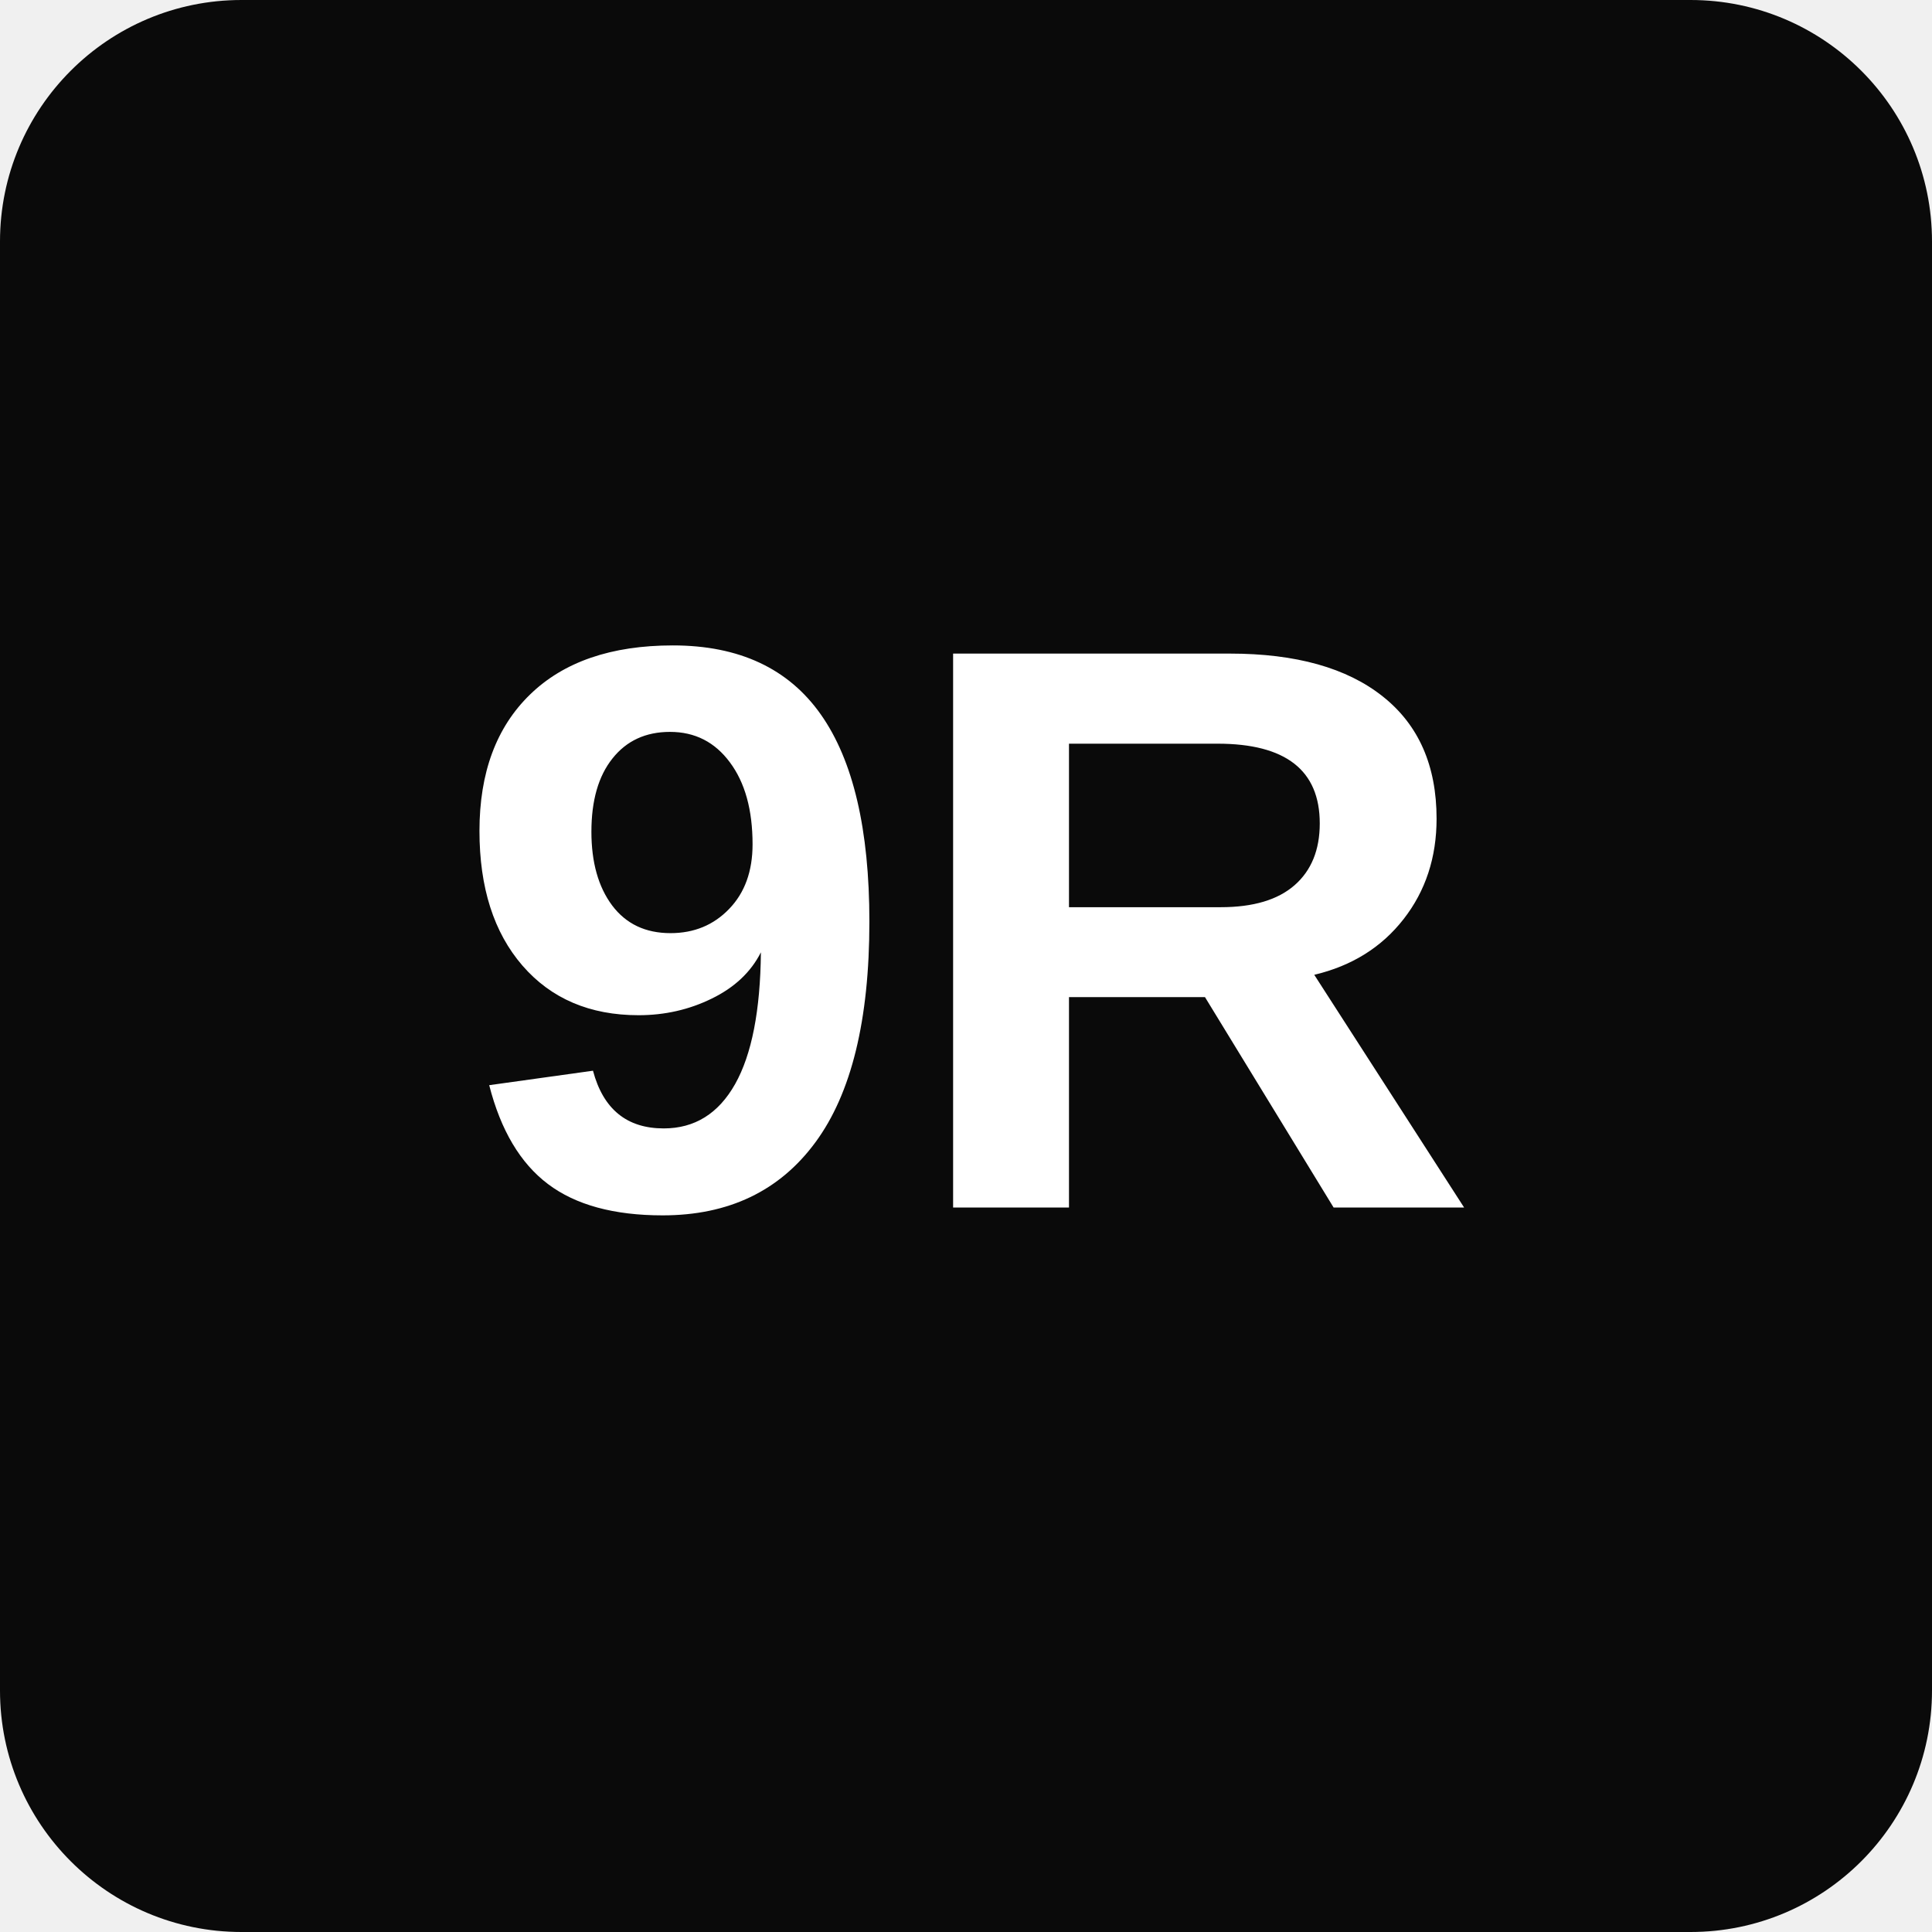
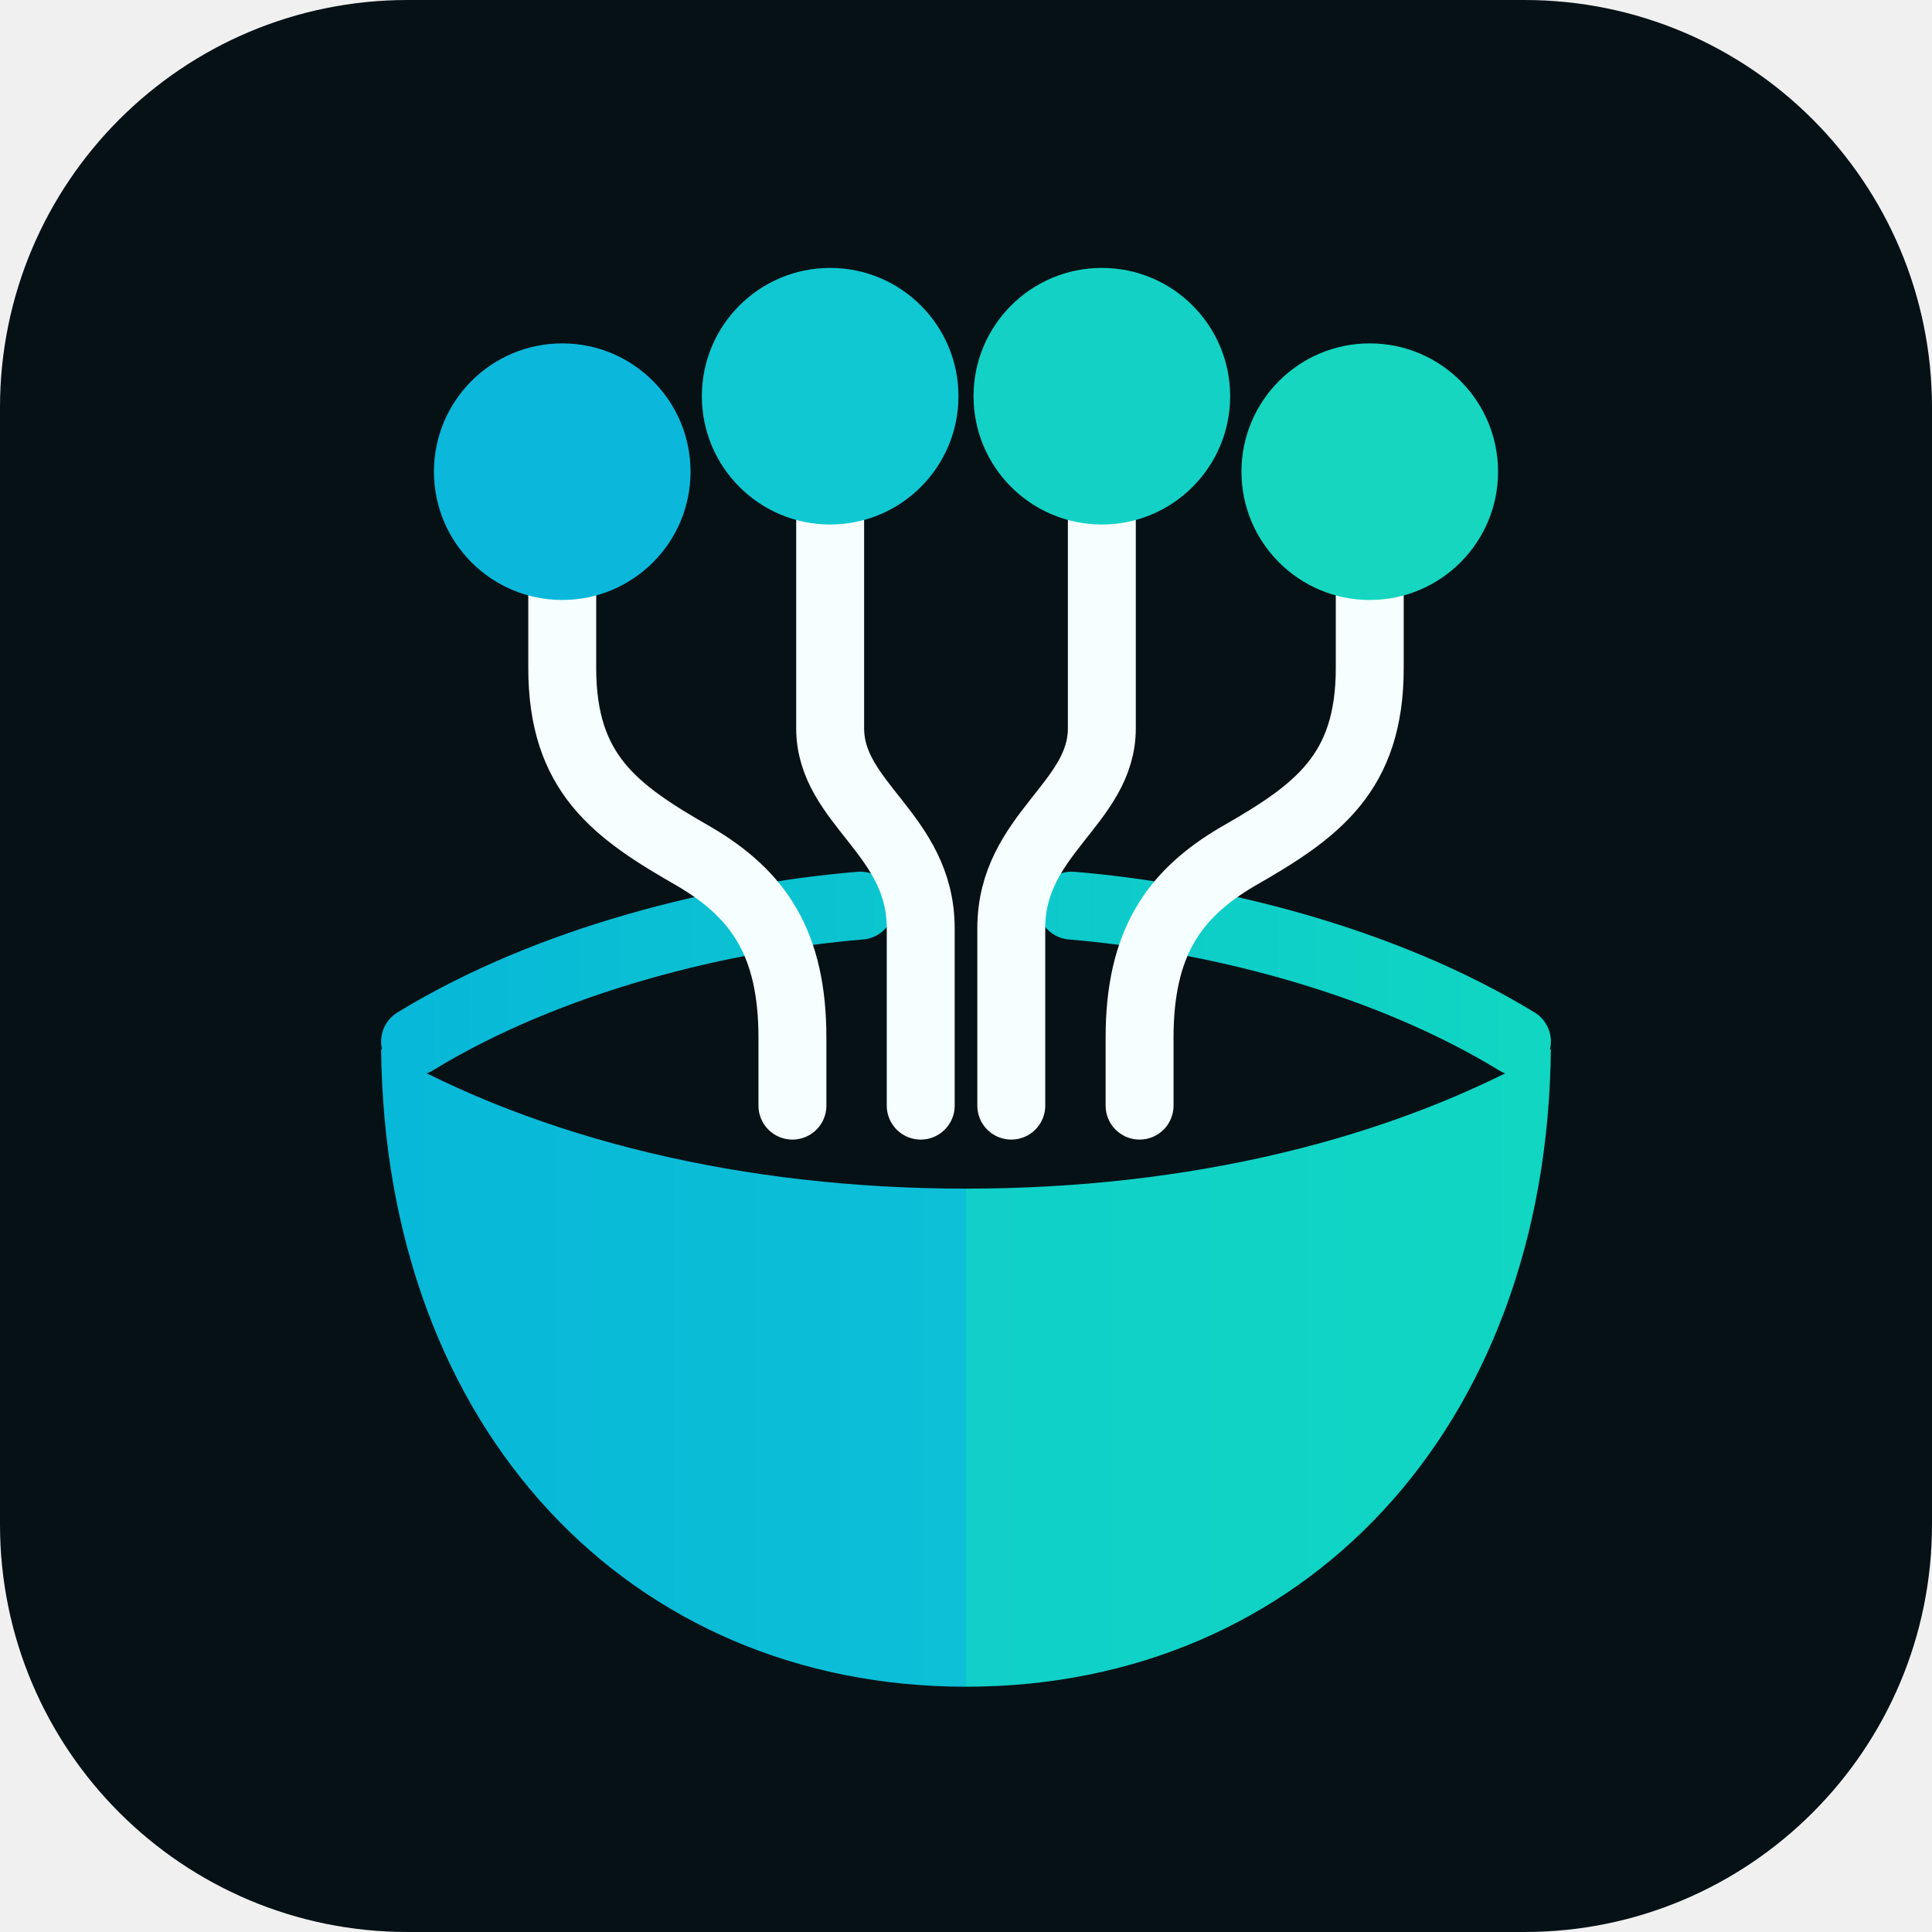
- <svg xmlns="http://www.w3.org/2000/svg" width="192" height="192" viewBox="0 0 192 192">
-   <rect width="192" height="192" rx="24" fill="#0a0a0a" />
-   <text x="96" y="120" font-family="Arial, sans-serif" font-size="80" font-weight="bold" fill="#ffffff" text-anchor="middle">9R</text>
+ <svg xmlns="http://www.w3.org/2000/svg" width="192" height="192" viewBox="0 0 512 512" fill="none">
+   <rect width="512" height="512" rx="108" fill="#061116" />
+   <path d="M101 278c1 101 66 169 155 169s154-68 155-169c-42 24-96 37-155 37s-113-13-155-37Z" fill="url(#bowl)" />
+   <path d="M110 276c36-22 82-33 118-36M284 240c36 3 82 14 118 36" stroke="url(#rim)" stroke-width="18" stroke-linecap="round" />
+   <path d="M149 139v38c0 28 14 38 35 50 17 10 26 23 26 48v18M220 119v74c0 20 24 28 24 53v47M292 119v74c0 20-24 28-24 53v47M363 139v38c0 28-14 38-35 50-17 10-26 23-26 48v18" stroke="#F5FFFF" stroke-width="18" stroke-linecap="round" />
+   <circle cx="149" cy="125" r="34" fill="#0BB8DB" />
+   <circle cx="220" cy="105" r="34" fill="#10C8D2" />
+   <circle cx="292" cy="105" r="34" fill="#13D2C5" />
+   <circle cx="363" cy="125" r="34" fill="#16D6C0" />
+   <defs>
+     <linearGradient id="bowl" x1="101" y1="320" x2="411" y2="320" gradientUnits="userSpaceOnUse">
+       <stop stop-color="#08B8D8" />
+       <stop offset=".5" stop-color="#0DBFD7" />
+       <stop offset=".5" stop-color="#10D0C9" />
+       <stop offset="1" stop-color="#10D6C2" />
+     </linearGradient>
+     <linearGradient id="rim" x1="110" y1="258" x2="402" y2="258" gradientUnits="userSpaceOnUse">
+       <stop stop-color="#08B8D8" />
+       <stop offset="1" stop-color="#10D6C2" />
+     </linearGradient>
+   </defs>
</svg>
